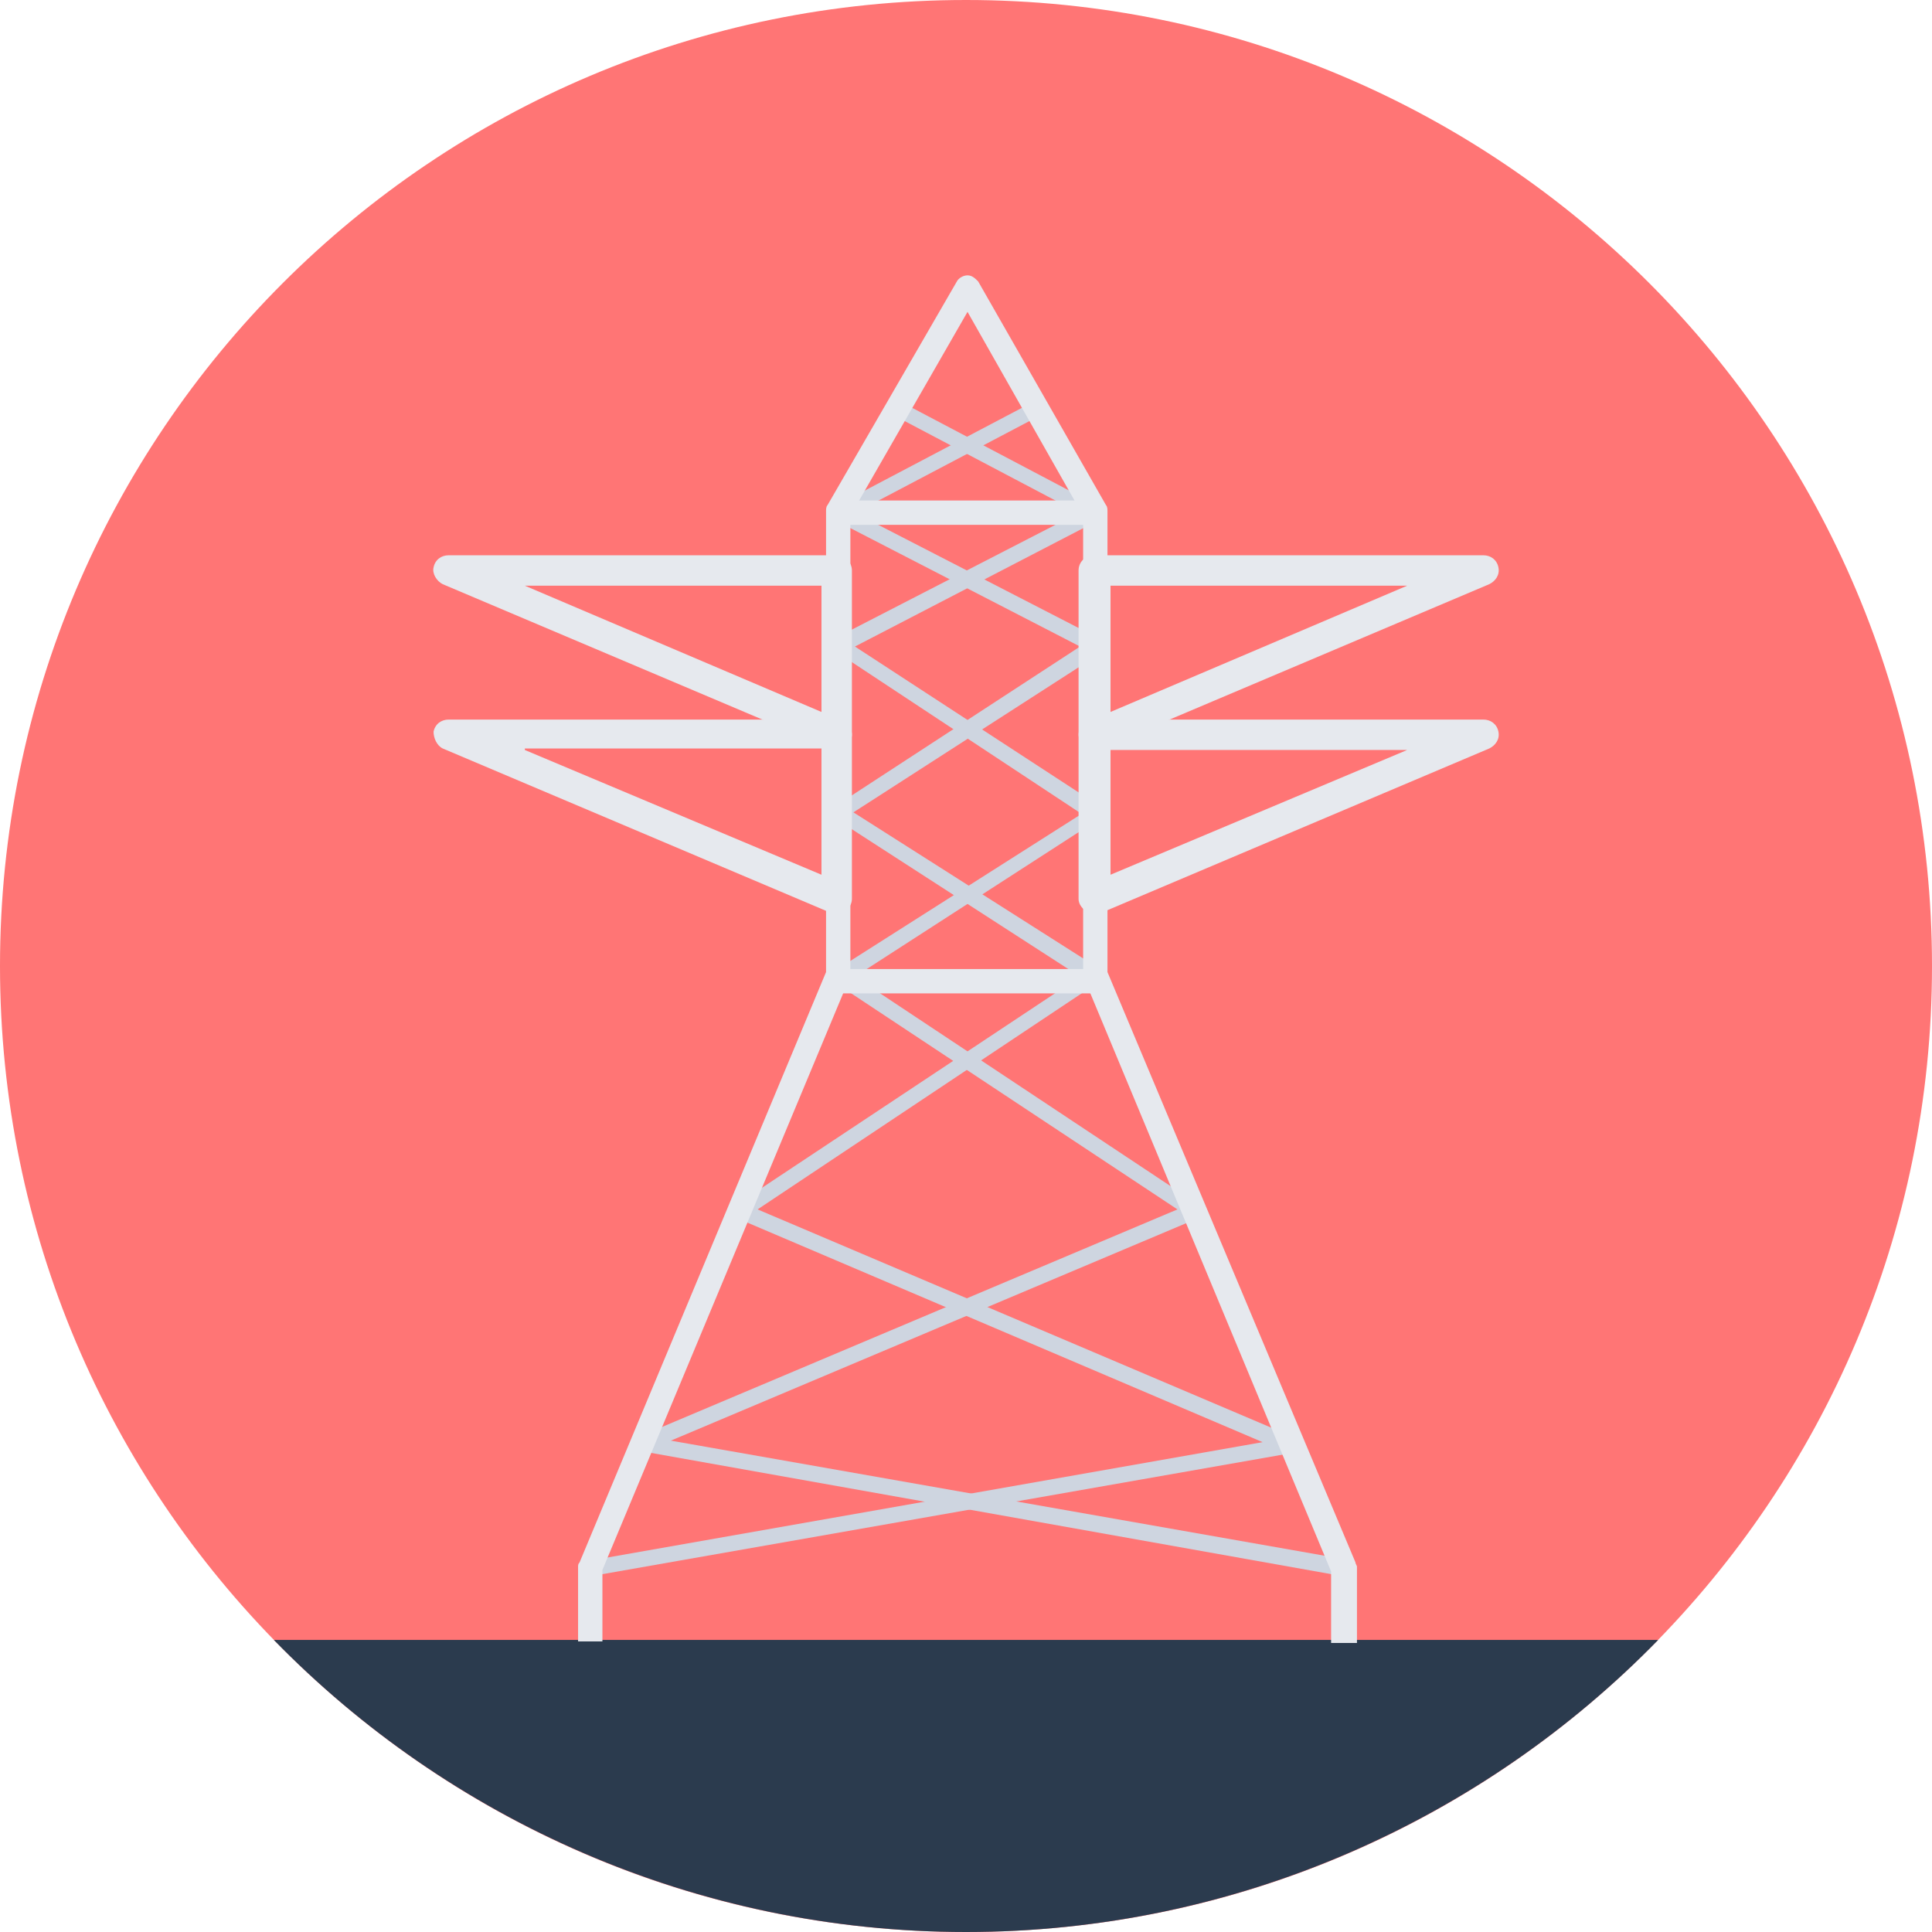
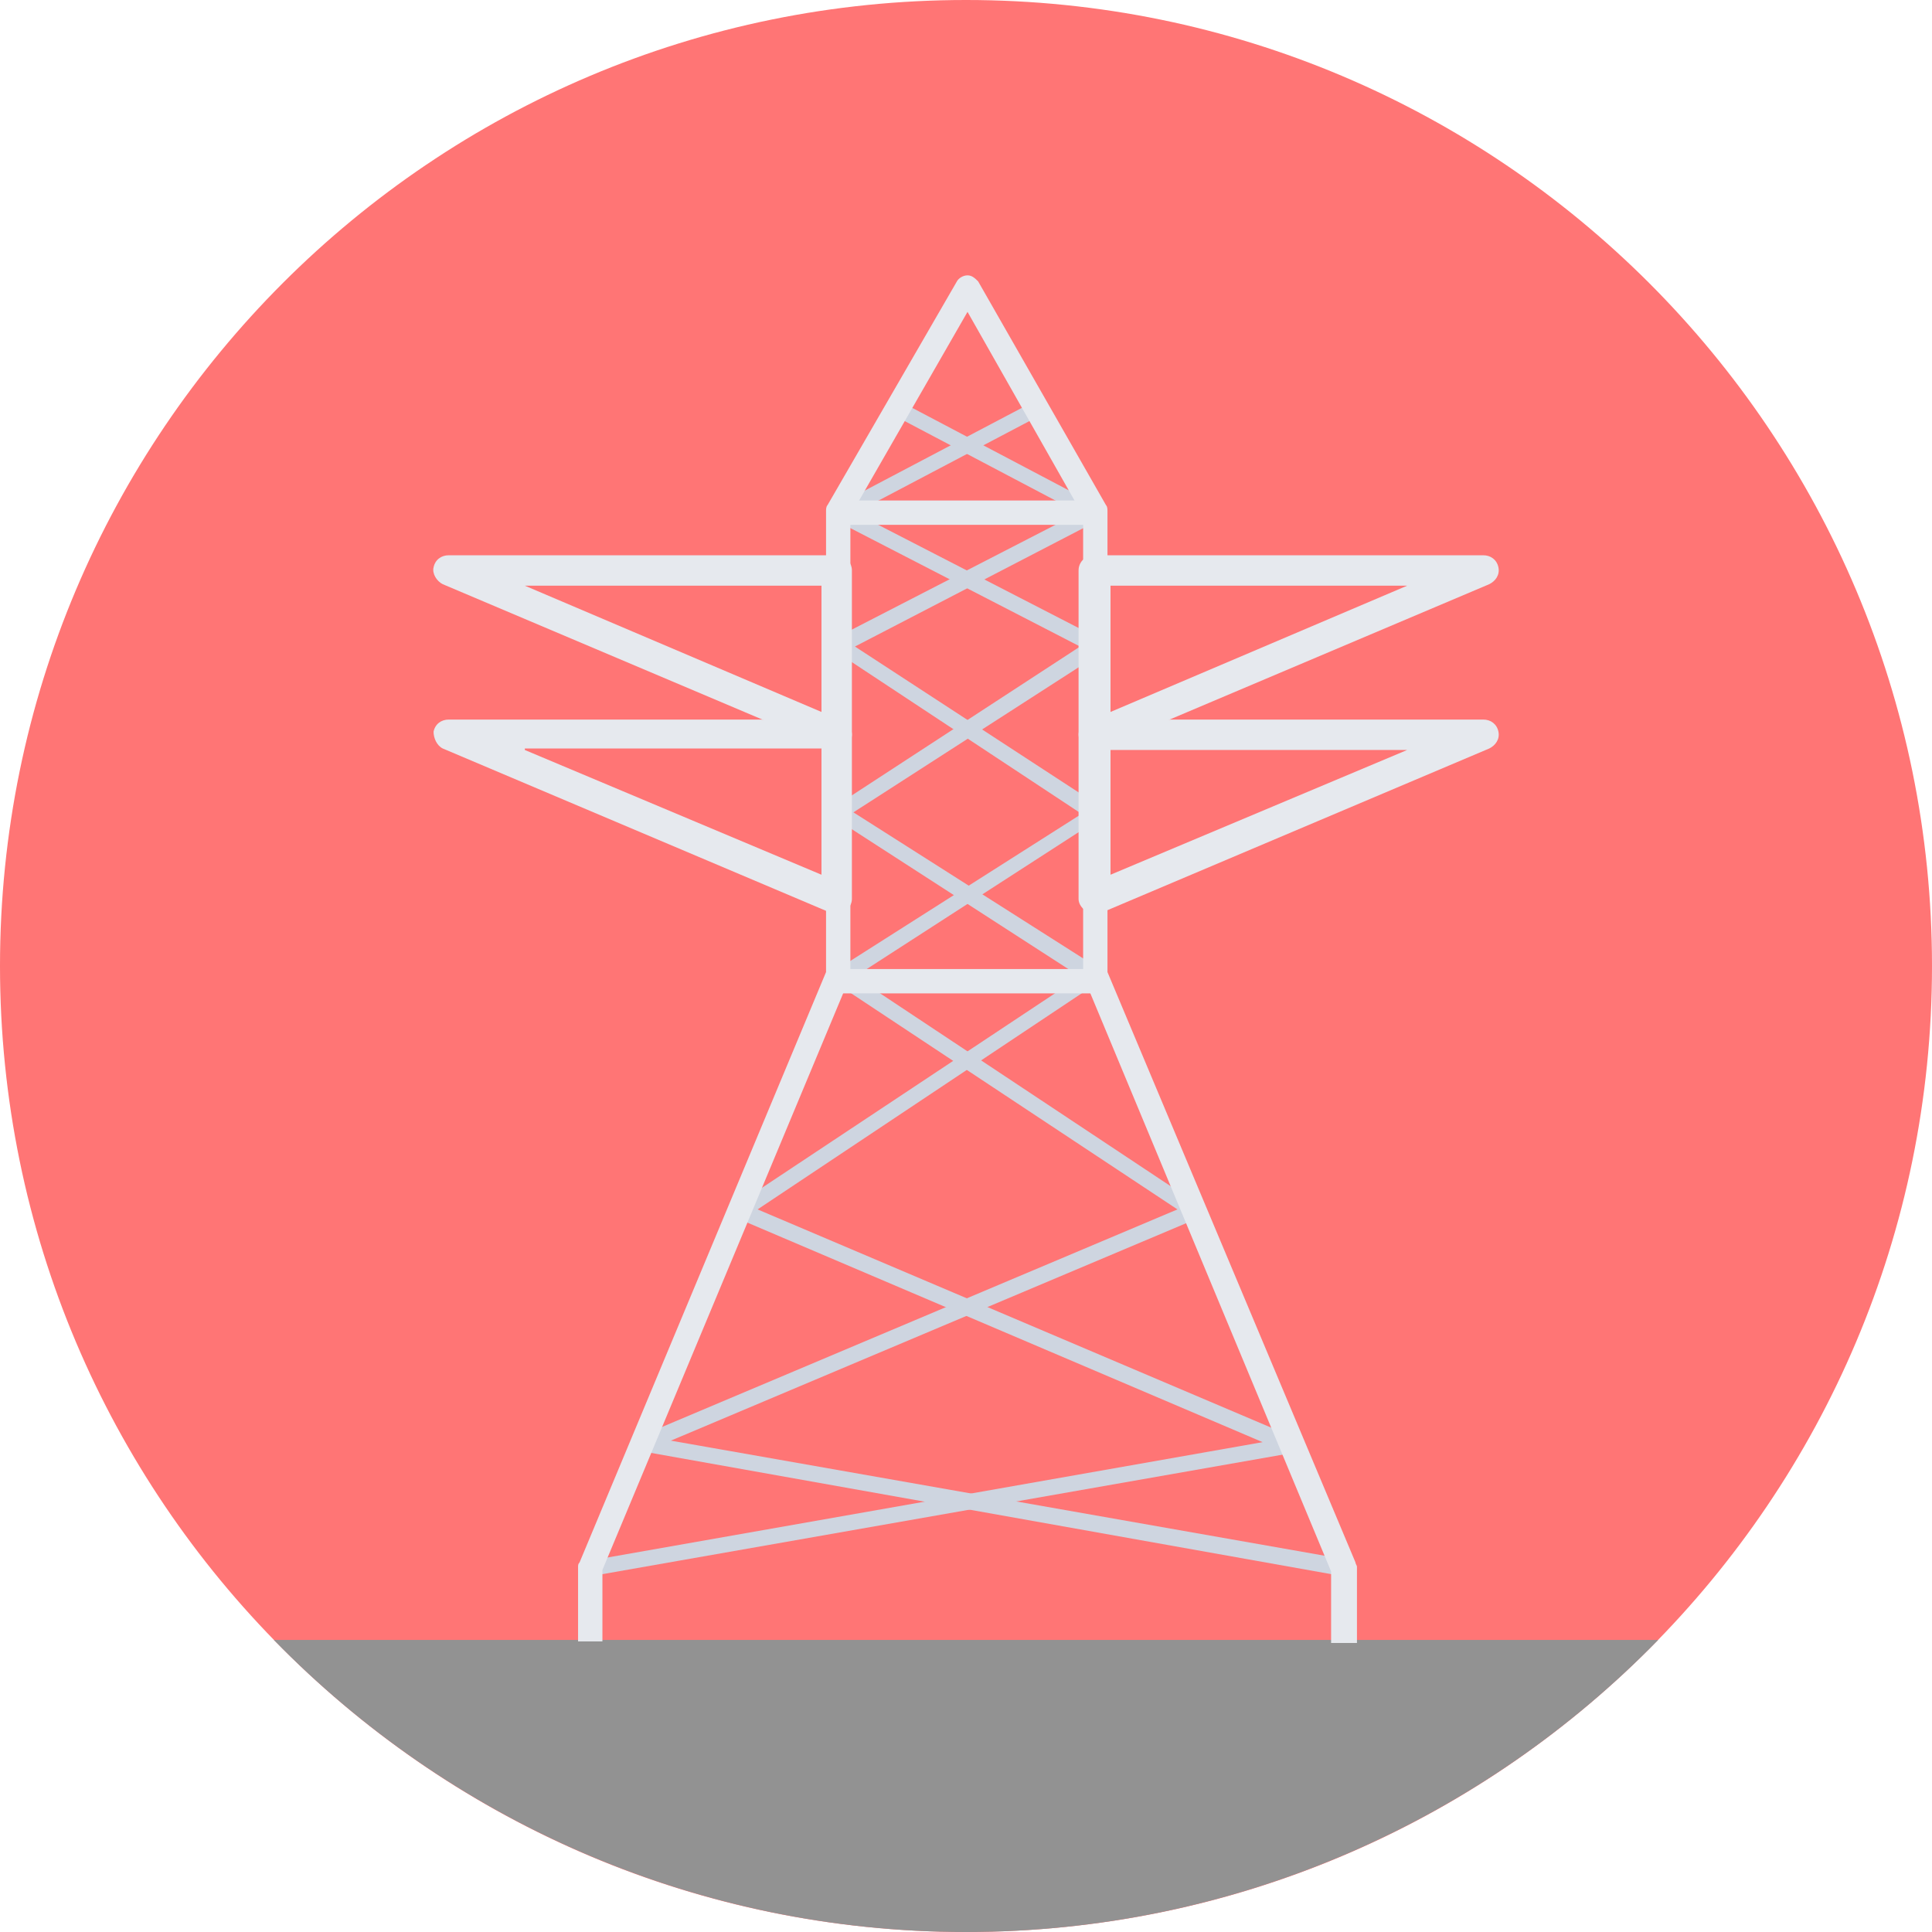
- <svg xmlns="http://www.w3.org/2000/svg" id="Layer_1" style="enable-background:new 0 0 508 508;" width="500px" height="500px" x="0px" y="0px" viewBox="0 0 508 508">
+ <svg xmlns="http://www.w3.org/2000/svg" id="Layer_1" style="enable-background:new 0 0 508 508;" x="0px" y="0px" width="500px" height="500px" viewBox="0 0 508 508">
  <circle cx="254" cy="254" r="254" style="fill: rgb(255, 117, 117);" />
-   <path style="fill:#2B3B4E;" d="M72,431.2c46,47.2,110.8,76.8,182,76.8s136-29.6,182-76.8H72z" />
+   <path d="M72,431.2c46,47.2,110.8,76.8,182,76.8s136-29.6,182-76.8H72z" style="fill: rgb(146, 146, 146);" />
  <rect x="244.482" y="91.988" transform="matrix(-0.4659 -0.8848 0.8848 -0.4659 254.0921 395.7448)" style="fill:#CED5E0;" width="4" height="58.398" />
  <g>
    <rect x="232.836" y="119.192" transform="matrix(-0.8847 -0.4662 0.4662 -0.8847 437.3582 350.5677)" style="fill:#CED5E0;" width="58.401" height="4" />
    <path style="fill:#CED5E0;" d="M155.6,414.4l-0.8-4L332,379.2l-138-58.8c-0.8-0.4-1.2-0.8-1.2-1.6c0-0.8,0.4-1.6,0.8-2l90.4-60   l-64.4-41.6c-0.4-0.4-0.8-1.2-0.8-1.6c0-0.8,0.4-1.2,0.8-1.6l64.4-42l-64.4-33.2l2-3.6l67.6,34.8c0.8,0.4,1.2,1.2,1.2,1.6   c0,0.8-0.4,1.6-0.8,2l-65.2,42l64.8,41.2c0.4,0.4,0.8,1.2,0.8,1.6c0,0.8-0.4,1.2-0.8,1.6l-90,60l141.2,60c0.8,0.4,1.2,1.2,1.2,2   s-0.8,1.6-1.6,2L155.6,414.4z" />
    <path style="fill:#CED5E0;" d="M352.8,414.4l-184-32.8c-0.8,0-1.6-0.8-1.6-2c0-0.8,0.4-1.6,1.2-2L309.6,318l-90-59.6   c-0.4-0.4-0.8-1.2-0.8-1.6c0-0.8,0.4-1.2,0.8-1.6l64.8-41.2l-64.8-42.8c-0.8-0.4-0.8-1.2-0.8-2s0.4-1.6,1.2-1.6l67.6-34.8l2,3.6   L224.8,170l64.4,42c0.4,0.4,0.8,1.2,0.8,1.6c0,0.8-0.4,1.2-0.8,1.6l-64.4,41.6l90.4,60c0.8,0.4,0.8,1.2,0.8,2s-0.4,1.6-1.2,1.6   l-138.4,58.4L353.6,410L352.8,414.4z" />
  </g>
  <path style="fill:#E6E9EE;" d="M356.4,432H350v-18.8l-64.8-155.6c0-0.4-0.4-0.8-0.4-1.2V135.6L254.4,82l-30.8,53.6v120.8  c0,0.4,0,0.8-0.4,1.2l-64.8,155.2v18.8H152V412c0-0.4,0-0.8,0.4-1.2l64.8-155.2V134.4c0-0.4,0-1.2,0.4-1.6l34-58.8  c0.4-0.8,1.6-1.6,2.8-1.6l0,0c1.2,0,2,0.8,2.8,1.6l33.6,58.8c0.4,0.4,0.4,1.2,0.4,1.6v121.2l65.2,155.2c0,0.4,0.4,0.8,0.4,1.2v20  H356.4z" />
  <g>
    <rect x="220.4" y="131.6" style="fill:#E6E9EE;" width="67.6" height="6.4" />
    <rect x="220.4" y="254.8" style="fill:#E6E9EE;" width="67.6" height="6.4" />
    <path style="fill:#E6E9EE;" d="M288,197.2c-0.8,0-1.6-0.4-2.4-0.8c-1.2-0.8-2-2-2-3.2V150c0-2.4,2-4,4-4H390c2,0,3.6,1.2,4,3.2   s-0.8,3.6-2.4,4.4l-102,43.2C289.2,196.8,288.4,197.2,288,197.2z M292,154v33.2l78-33.2H292z" />
    <path style="fill:#E6E9EE;" d="M220,197.2c-0.4,0-1.2,0-1.6-0.4l-102-43.2c-1.6-0.8-2.8-2.8-2.4-4.4c0.4-2,2-3.2,4-3.2h102   c2.4,0,4,2,4,4v43.2c0,1.2-0.8,2.8-2,3.2C221.6,196.8,220.8,197.2,220,197.2z M138,154l78,33.2V154H138z" />
    <path style="fill:#E6E9EE;" d="M288,240.4c-0.8,0-1.6-0.4-2.4-0.8c-1.2-0.8-2-2-2-3.2v-43.2c0-2.4,2-4,4-4H390c2,0,3.6,1.2,4,3.2   s-0.8,3.6-2.4,4.4l-102,43.2C289.2,240,288.4,240.4,288,240.4z M292,197.2V230l78-32.8H292z" />
    <path style="fill:#E6E9EE;" d="M220,240.4c-0.4,0-1.2,0-1.6-0.4l-102-43.2c-1.6-0.8-2.4-2.8-2.4-4.4c0.4-2,2-3.2,4-3.2h102   c2.4,0,4,2,4,4v43.2c0,1.2-0.8,2.8-2,3.2C221.6,240,220.8,240.4,220,240.4z M138,197.2l78,32.8v-33.2h-78V197.2z" />
  </g>
  <g />
  <g />
  <g />
  <g />
  <g />
  <g />
  <g />
  <g />
  <g />
  <g />
  <g />
  <g />
  <g />
  <g />
  <g />
</svg>
